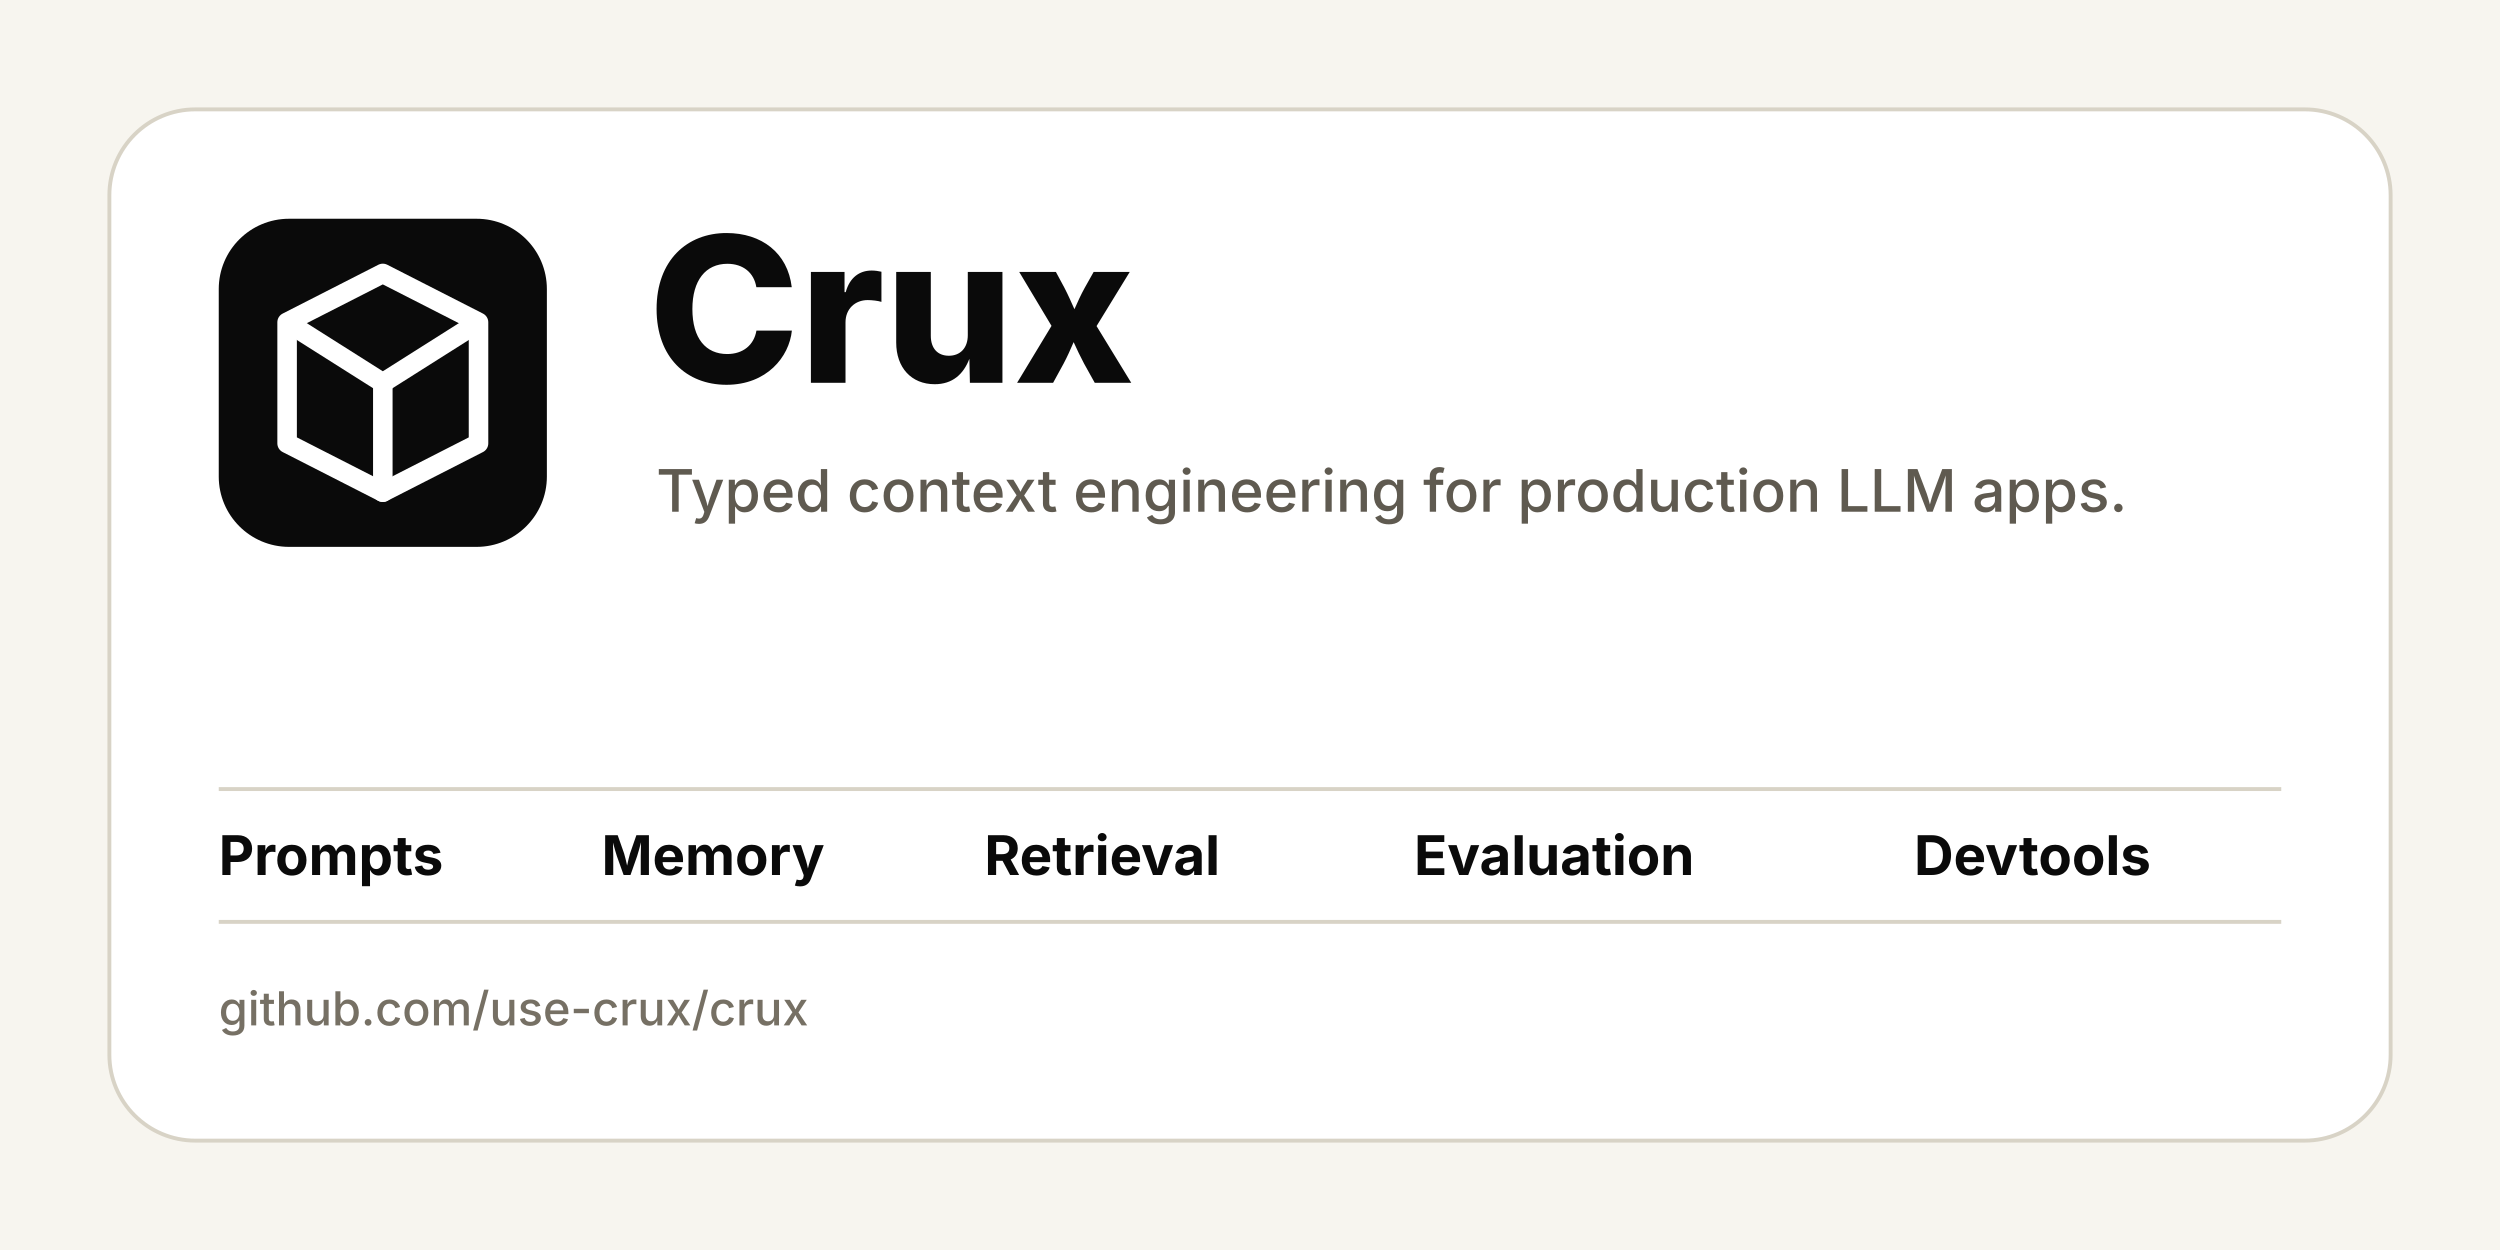
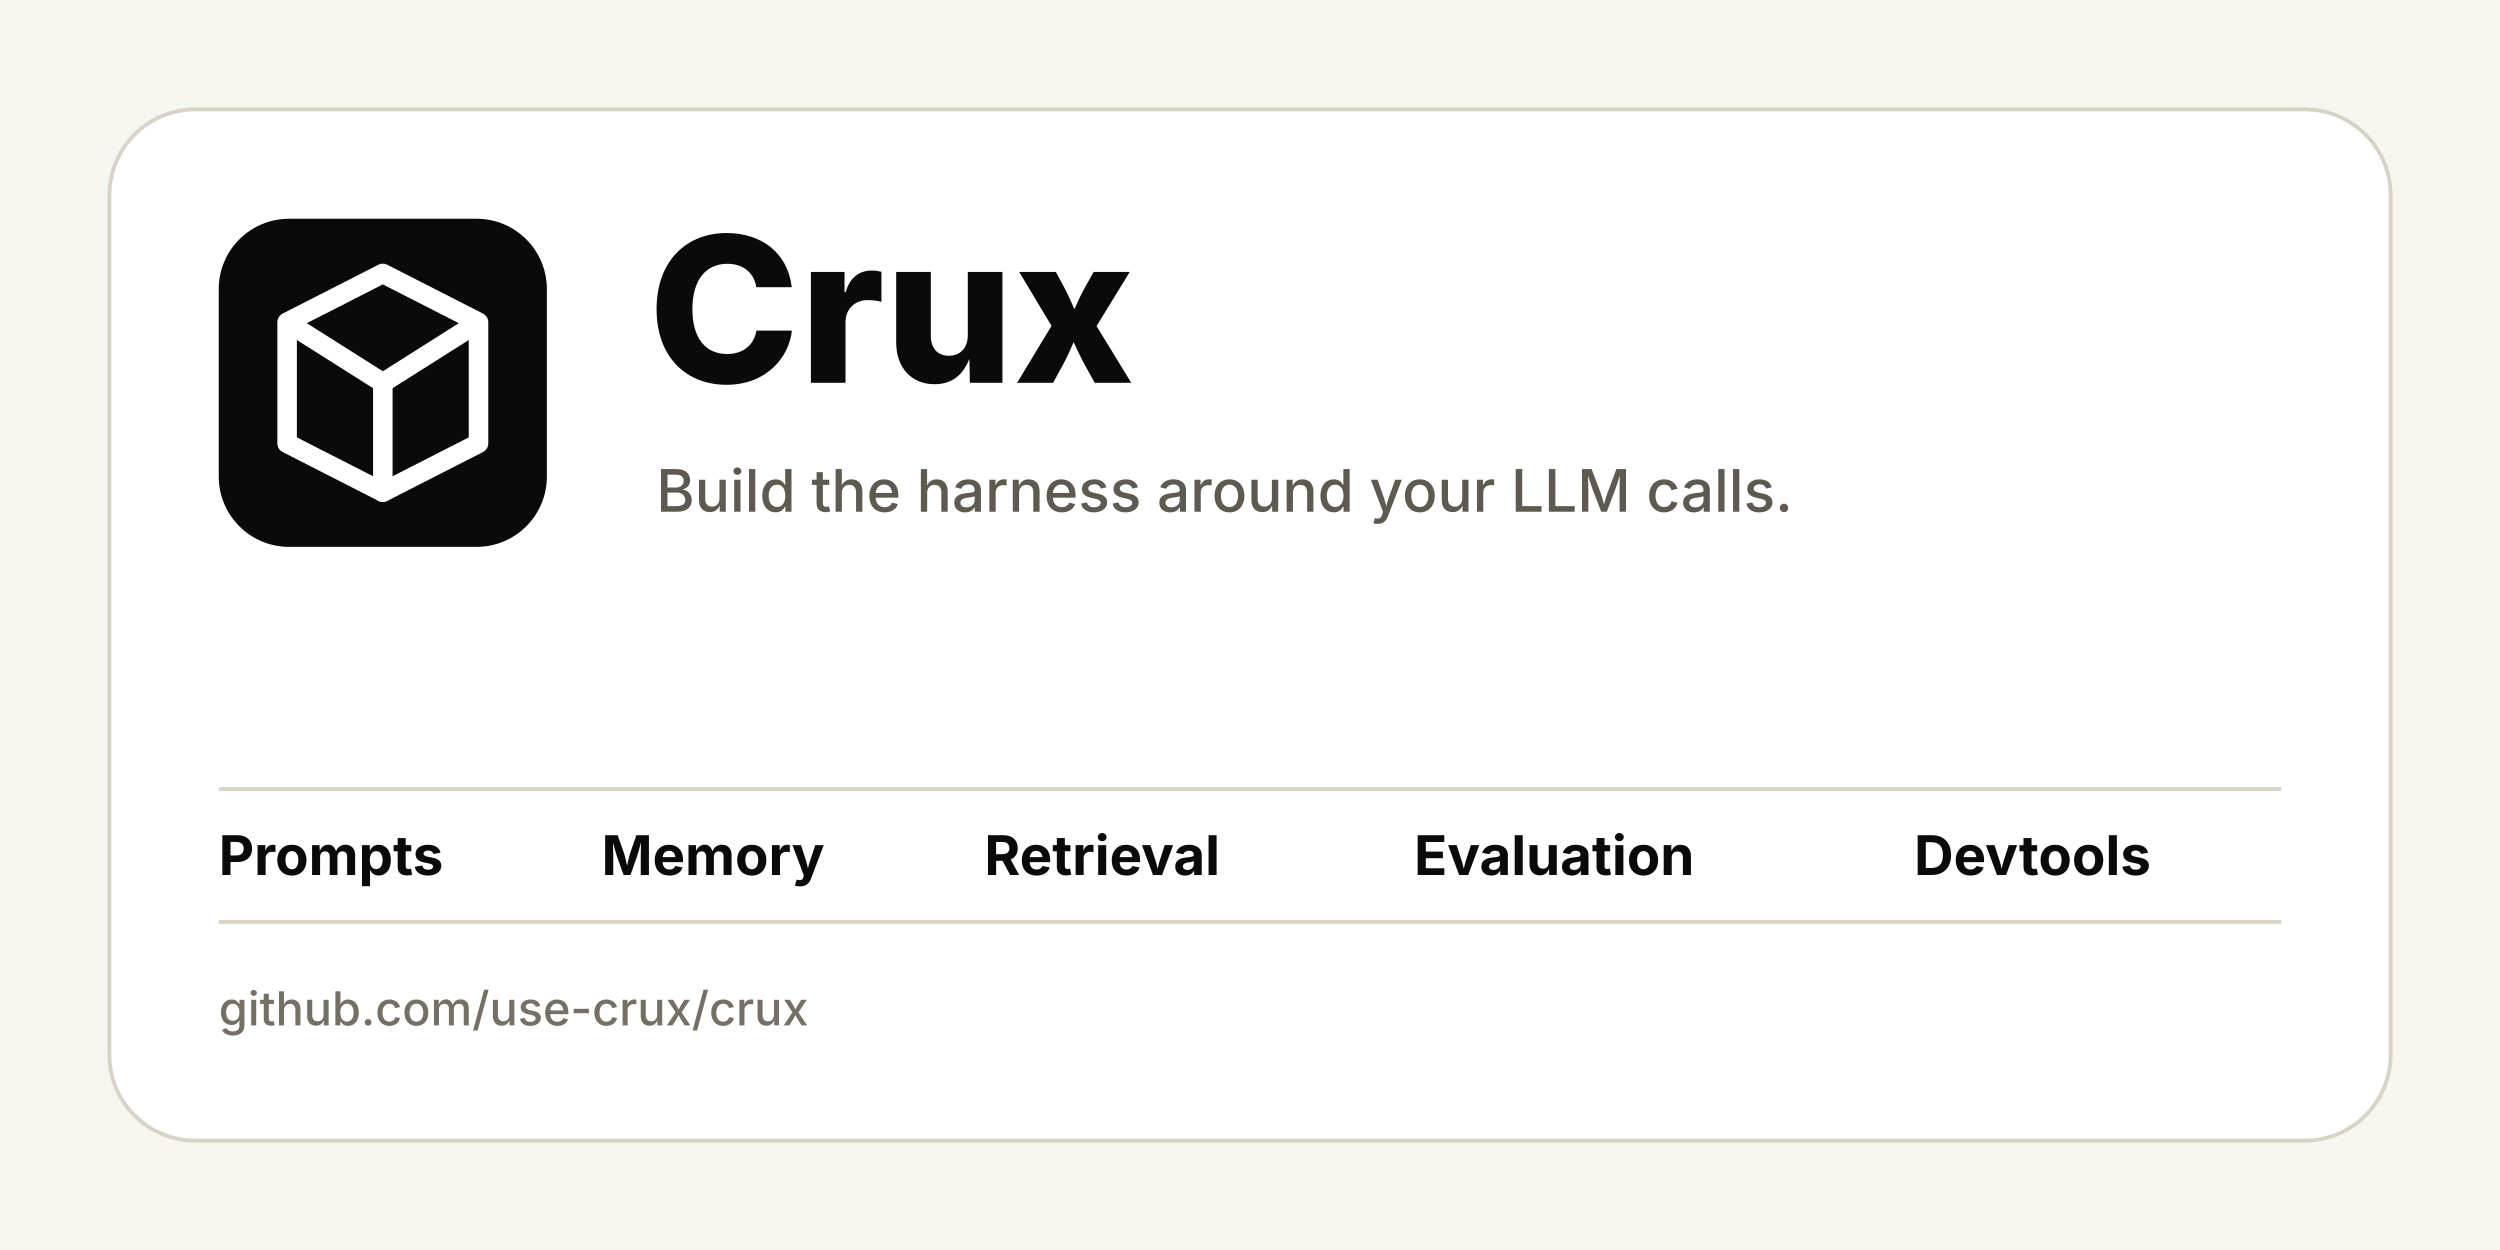
<svg xmlns="http://www.w3.org/2000/svg" width="1280" height="640" viewBox="0 0 1280 640" role="img" aria-labelledby="title desc">
  <rect width="1280" height="640" fill="#f7f5ef" />
  <rect x="56" y="56" width="1168" height="528" rx="44" fill="#ffffff" stroke="#d8d3c6" stroke-width="2" />
  <rect x="112" y="112" width="168" height="168" rx="36" fill="#0a0a0a" />
  <path d="M196 140 147 165v62l49 25 49-25v-62l-49-25Z" fill="none" stroke="#ffffff" stroke-width="10" stroke-linejoin="round" />
  <path d="M196 252v-56" fill="none" stroke="#ffffff" stroke-width="10" stroke-linecap="round" />
  <path d="m147 165 49 31 49-31" fill="none" stroke="#ffffff" stroke-width="10" stroke-linejoin="round" />
  <text x="332" y="196" fill="#0a0a0a" font-family="Inter, Arial, sans-serif" font-size="104" font-weight="760" letter-spacing="0">Crux</text>
-   <text x="336" y="262" fill="#5f5a50" font-family="Inter, Arial, sans-serif" font-size="30" font-weight="520" letter-spacing="0">Typed context engineering for production LLM apps.</text>
+   <text x="336" y="262" fill="#5f5a50" font-family="Inter, Arial, sans-serif" font-size="30" font-weight="520" letter-spacing="0">Build the harness around your LLM calls.</text>
  <g fill="none" stroke="#d8d3c6" stroke-width="2">
    <path d="M112 404h1056" />
    <path d="M112 472h1056" />
  </g>
  <text x="112" y="448" fill="#0a0a0a" font-family="Inter, Arial, sans-serif" font-size="28" font-weight="650" letter-spacing="0">Prompts</text>
  <text x="308" y="448" fill="#0a0a0a" font-family="Inter, Arial, sans-serif" font-size="28" font-weight="650" letter-spacing="0">Memory</text>
  <text x="504" y="448" fill="#0a0a0a" font-family="Inter, Arial, sans-serif" font-size="28" font-weight="650" letter-spacing="0">Retrieval</text>
  <text x="724" y="448" fill="#0a0a0a" font-family="Inter, Arial, sans-serif" font-size="28" font-weight="650" letter-spacing="0">Evaluation</text>
  <text x="980" y="448" fill="#0a0a0a" font-family="Inter, Arial, sans-serif" font-size="28" font-weight="650" letter-spacing="0">Devtools</text>
  <text x="112" y="525" fill="#767064" font-family="Inter, Arial, sans-serif" font-size="24" font-weight="520" letter-spacing="0">github.com/use-crux/crux</text>
</svg>
